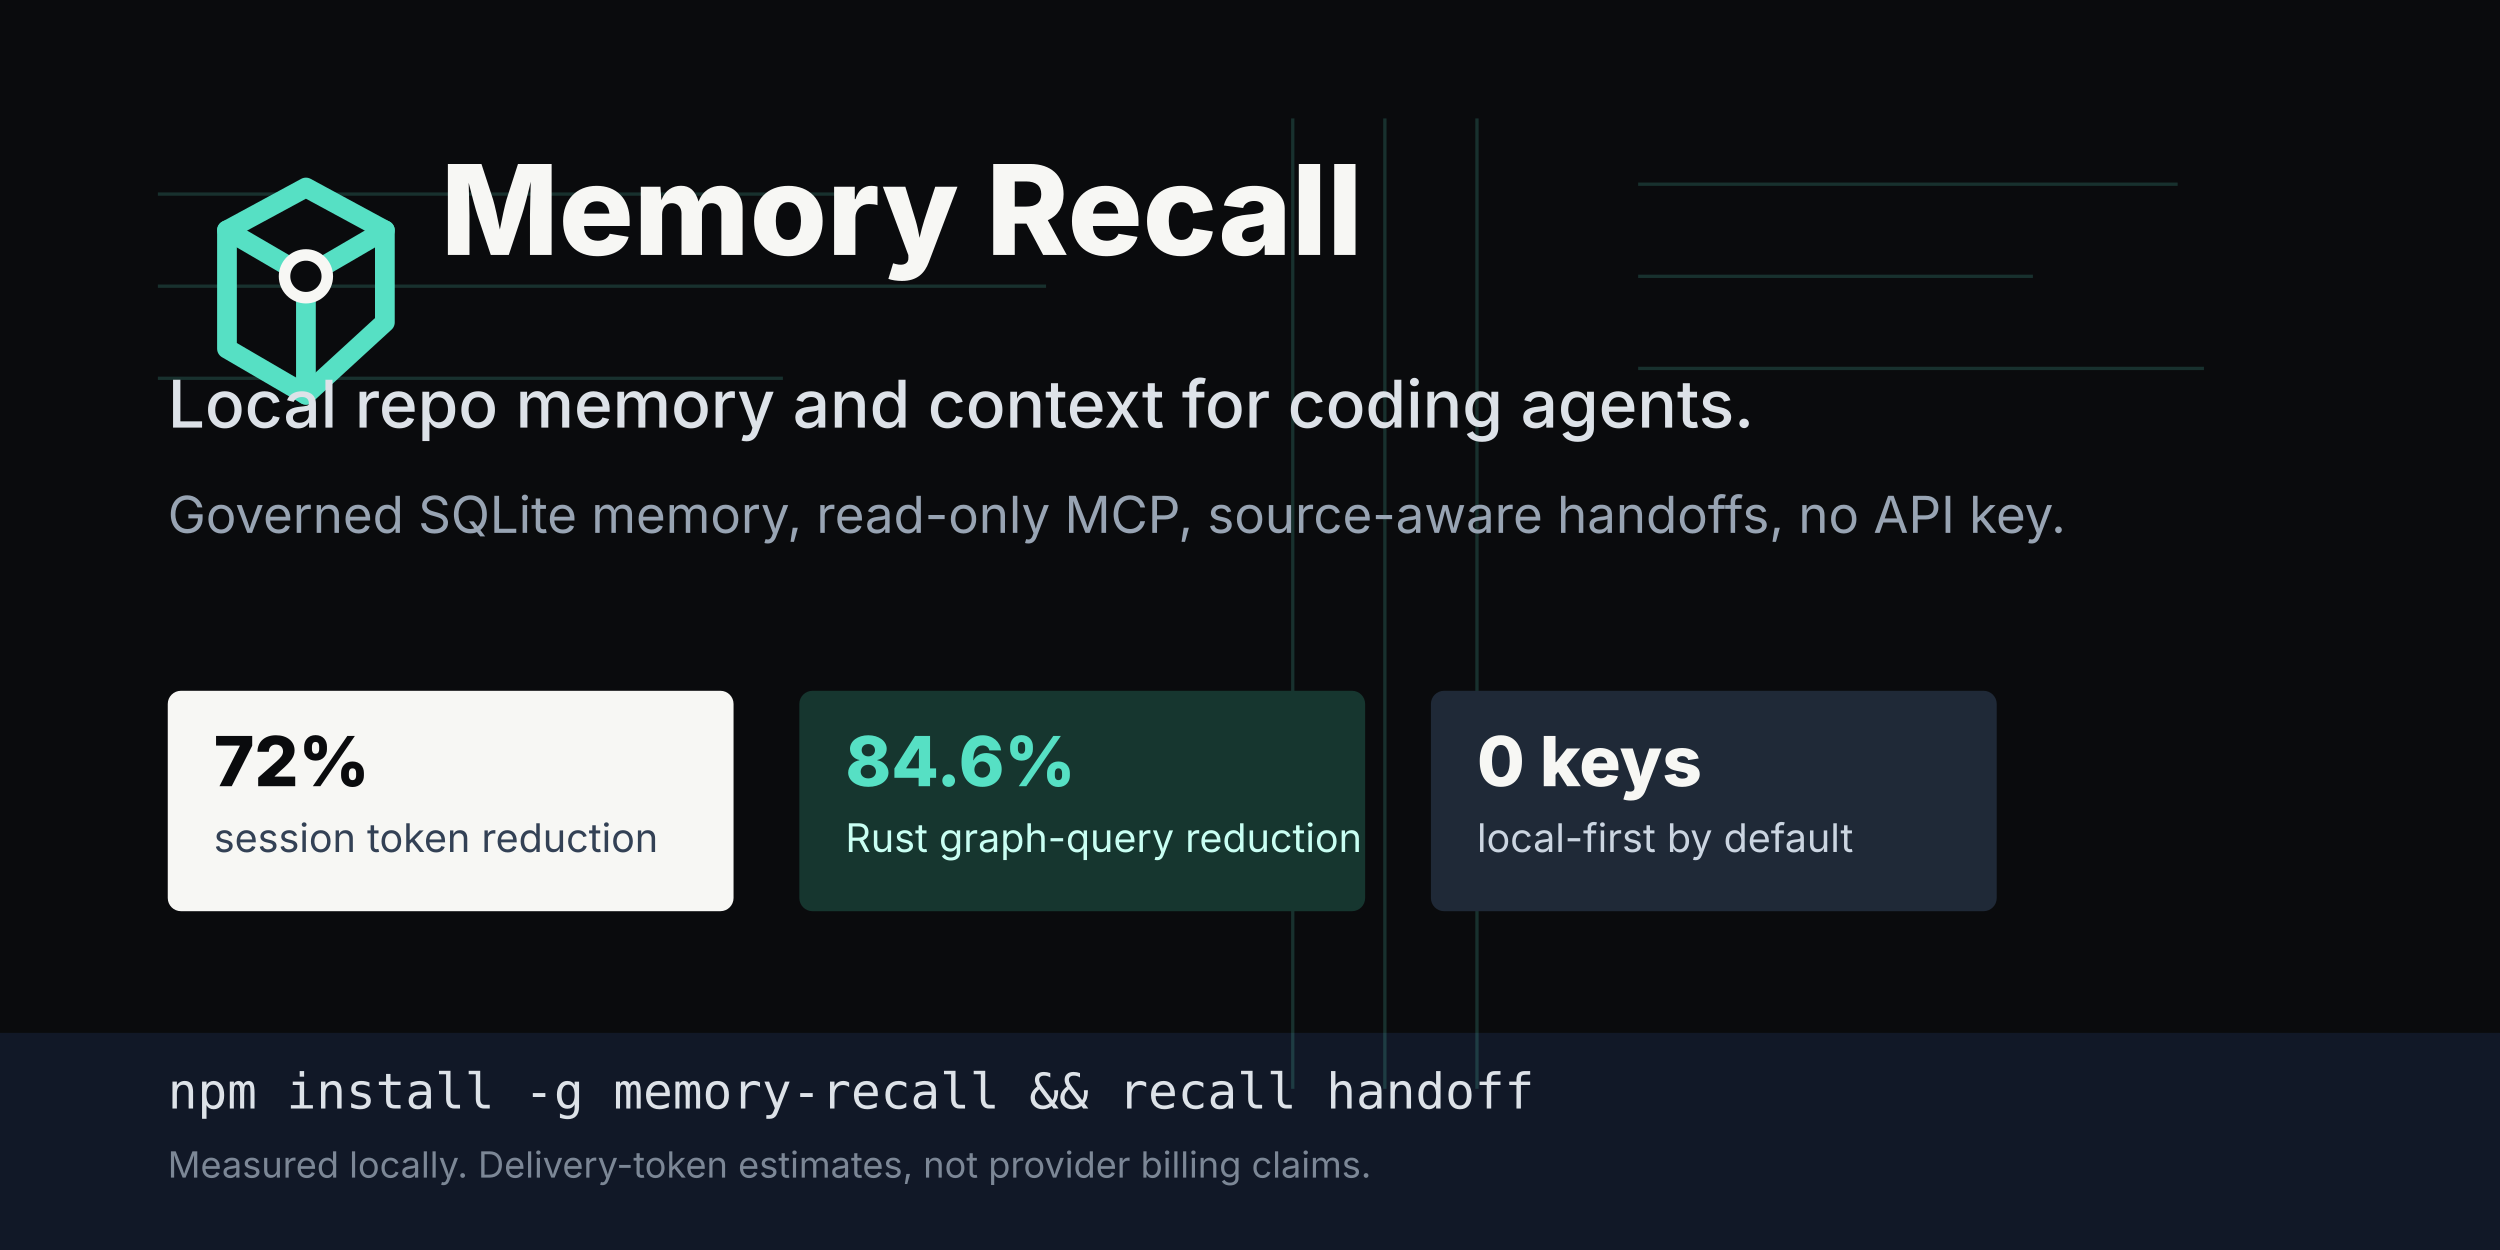
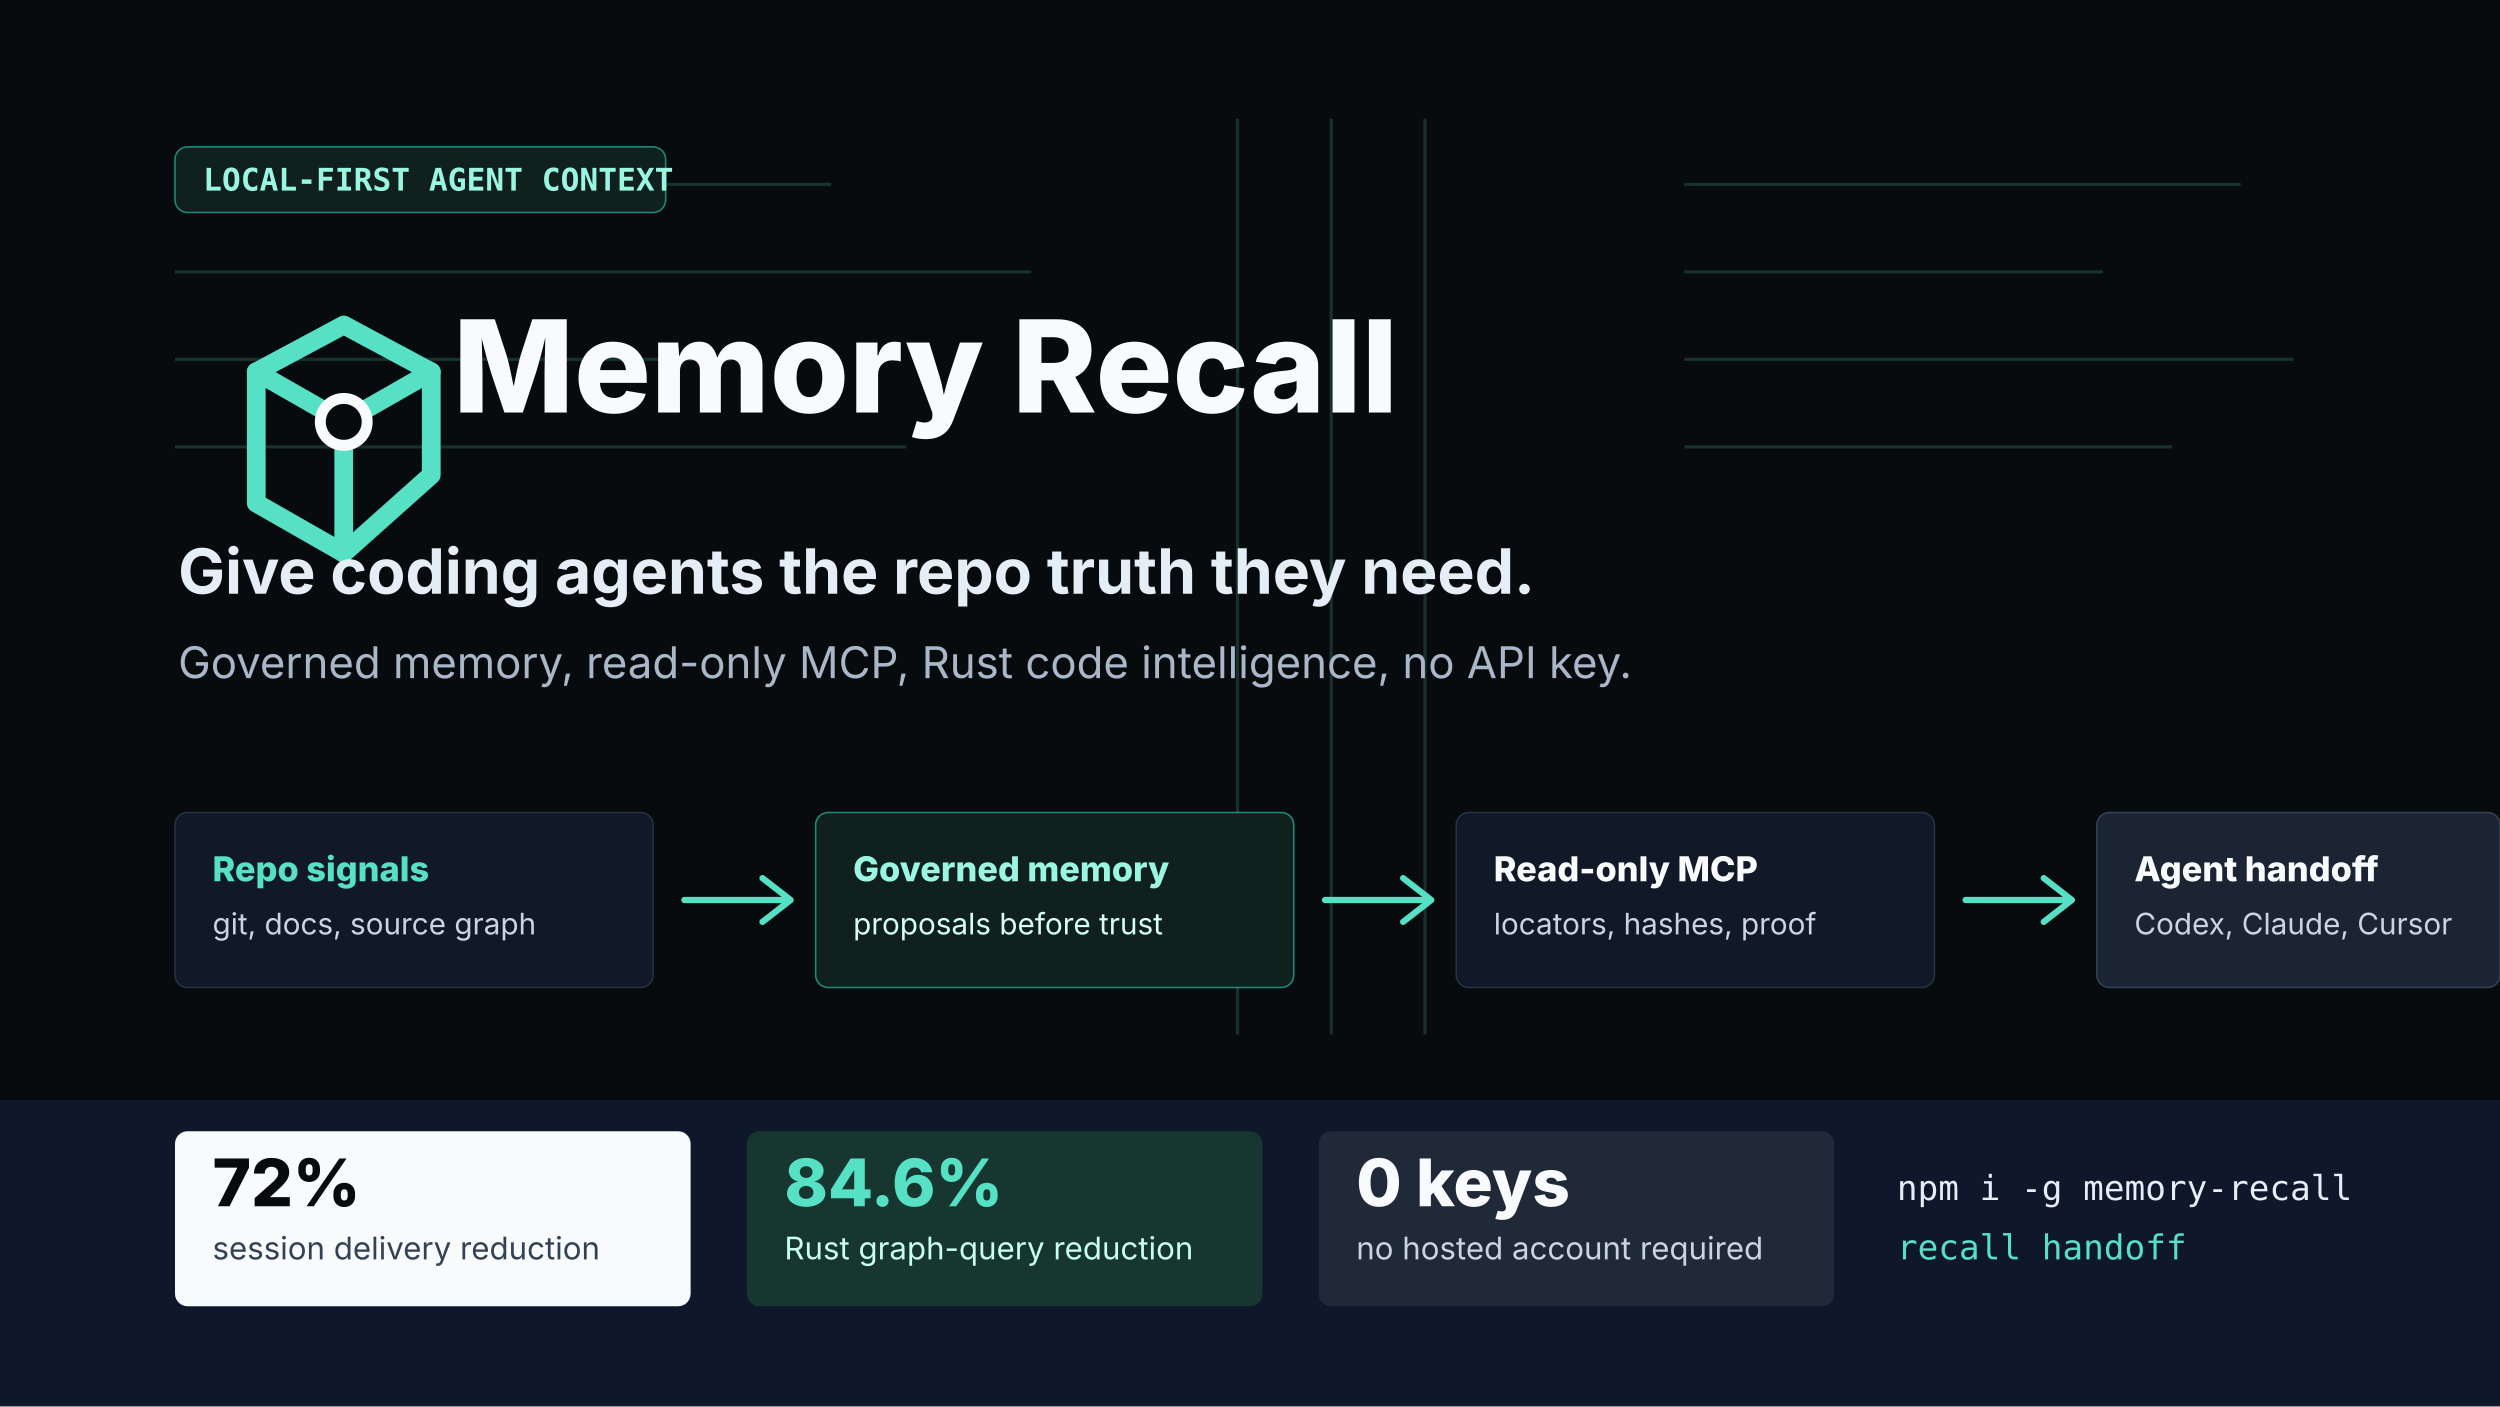
- <svg xmlns="http://www.w3.org/2000/svg" viewBox="0 0 1520 760" role="img" aria-labelledby="title desc">
-   <rect width="1520" height="760" rx="0" fill="#0A0B0D" />
-   <path d="M0 628h1520v132H0z" fill="#111827" />
+ <svg xmlns="http://www.w3.org/2000/svg" viewBox="0 0 1600 900" role="img" aria-labelledby="title desc">
+   <rect width="1600" height="900" fill="#080B0D" />
+   <path d="M0 704h1600v196H0z" fill="#0F172A" />
  <g opacity=".18" fill="none" stroke="#56E0C4" stroke-width="2">
-     <path d="M96 118h420M96 174h540M96 230h380M996 112h328M996 168h240M996 224h344" />
-     <path d="M786 72v590M842 72v590M898 72v590" />
+     <path d="M112 118h420M112 174h548M112 230h356M112 286h468" />
+     <path d="M1078 118h356M1078 174h268M1078 230h390M1078 286h312" />
+     <path d="M792 76v586M852 76v586M912 76v586" />
  </g>
-   <g transform="translate(100 90)">
+   <g transform="translate(112 94)">
+     <rect x="0" y="0" width="314" height="42" rx="8" fill="#10201D" stroke="#1F8A77" />
+     <text x="18" y="28" fill="#9AF5E1" font-family="ui-monospace, SFMono-Regular, Menlo, Consolas, monospace" font-size="20" font-weight="700">LOCAL-FIRST AGENT CONTEXT</text>
+   </g>
+   <g transform="translate(112 178)">
    <g fill="none" stroke="#56E0C4" stroke-width="12" stroke-linecap="round" stroke-linejoin="round">
-       <path d="M38 50 86 24l48 26v56l-48 44-48-28Z" />
-       <path d="m38 50 48 28 48-28M86 78v72" />
+       <path d="M52 60 108 30l56 30v66l-56 50-56-32Z" />
+       <path d="m52 60 56 32 56-32M108 92v84" />
    </g>
-     <circle cx="86" cy="78" r="13" fill="#0A0B0D" stroke="#F7F7F4" stroke-width="7" />
+     <circle cx="108" cy="92" r="15" fill="#080B0D" stroke="#F8FAFC" stroke-width="7" />
  </g>
-   <text x="268" y="155" fill="#F7F7F4" font-family="ui-sans-serif, system-ui, -apple-system, Segoe UI, sans-serif" font-size="76" font-weight="760">Memory Recall</text>
-   <text x="102" y="260" fill="#DDE2E8" font-family="ui-sans-serif, system-ui, -apple-system, Segoe UI, sans-serif" font-size="40" font-weight="520">Local repo memory and context for coding agents.</text>
-   <text x="102" y="324" fill="#98A4B3" font-family="ui-sans-serif, system-ui, -apple-system, Segoe UI, sans-serif" font-size="31">Governed SQLite memory, read-only MCP, source-aware handoffs, no API key.</text>
-   <g transform="translate(102 420)" font-family="ui-sans-serif, system-ui, -apple-system, Segoe UI, sans-serif">
-     <rect width="344" height="134" rx="8" fill="#F7F7F4" />
-     <text x="28" y="58" fill="#0A0B0D" font-size="42" font-weight="760">72%</text>
-     <text x="28" y="98" fill="#334155" font-size="24">session token reduction</text>
-     <rect x="384" width="344" height="134" rx="8" fill="#16362F" />
-     <text x="412" y="58" fill="#56E0C4" font-size="42" font-weight="760">84.6%</text>
-     <text x="412" y="98" fill="#C9FFF3" font-size="24">Rust graph-query reduction</text>
-     <rect x="768" width="344" height="134" rx="8" fill="#1F2937" />
-     <text x="796" y="58" fill="#F7F7F4" font-size="42" font-weight="760">0 keys</text>
-     <text x="796" y="98" fill="#CBD5E1" font-size="24">local-first by default</text>
+   <text x="290" y="264" fill="#F8FAFC" font-family="ui-sans-serif, system-ui, -apple-system, Segoe UI, sans-serif" font-size="82" font-weight="800">Memory Recall</text>
+   <text x="114" y="380" fill="#E5EDF6" font-family="ui-sans-serif, system-ui, -apple-system, Segoe UI, sans-serif" font-size="40" font-weight="650">Give coding agents the repo truth they need.</text>
+   <text x="114" y="434" fill="#A9B7C8" font-family="ui-sans-serif, system-ui, -apple-system, Segoe UI, sans-serif" font-size="28">Governed memory, read-only MCP, Rust code intelligence, no API key.</text>
+   <g transform="translate(112 520)" font-family="ui-sans-serif, system-ui, -apple-system, Segoe UI, sans-serif">
+     <rect width="306" height="112" rx="8" fill="#111827" stroke="#263241" />
+     <text x="24" y="44" fill="#56E0C4" font-size="22" font-weight="800">Repo signals</text>
+     <text x="24" y="78" fill="#CBD5E1" font-size="19">git, docs, source graph</text>
+     <path d="M326 56h64" stroke="#56E0C4" stroke-width="4" stroke-linecap="round" />
+     <path d="m376 42 18 14-18 14" fill="none" stroke="#56E0C4" stroke-width="4" stroke-linecap="round" stroke-linejoin="round" />
+     <rect x="410" width="306" height="112" rx="8" fill="#10201D" stroke="#1F8A77" />
+     <text x="434" y="44" fill="#9AF5E1" font-size="22" font-weight="800">Governed memory</text>
+     <text x="434" y="78" fill="#D6FFF6" font-size="19">proposals before trust</text>
+     <path d="M736 56h64" stroke="#56E0C4" stroke-width="4" stroke-linecap="round" />
+     <path d="m786 42 18 14-18 14" fill="none" stroke="#56E0C4" stroke-width="4" stroke-linecap="round" stroke-linejoin="round" />
+     <rect x="820" width="306" height="112" rx="8" fill="#111827" stroke="#263241" />
+     <text x="844" y="44" fill="#F8FAFC" font-size="22" font-weight="800">Read-only MCP</text>
+     <text x="844" y="78" fill="#CBD5E1" font-size="19">locators, hashes, proof</text>
+     <path d="M1146 56h64" stroke="#56E0C4" stroke-width="4" stroke-linecap="round" />
+     <path d="m1196 42 18 14-18 14" fill="none" stroke="#56E0C4" stroke-width="4" stroke-linecap="round" stroke-linejoin="round" />
+     <rect x="1230" width="258" height="112" rx="8" fill="#1B2433" stroke="#334155" />
+     <text x="1254" y="44" fill="#F8FAFC" font-size="22" font-weight="800">Agent handoff</text>
+     <text x="1254" y="78" fill="#CBD5E1" font-size="19">Codex, Claude, Cursor</text>
  </g>
-   <text x="102" y="674" fill="#DDE2E8" font-family="ui-monospace, SFMono-Regular, Menlo, Consolas, monospace" font-size="30">npm install -g memory-recall  &amp;&amp;  recall handoff</text>
-   <text x="102" y="716" fill="#7C8796" font-family="ui-sans-serif, system-ui, -apple-system, Segoe UI, sans-serif" font-size="22">Measured locally. Delivery-token estimates, not provider billing claims.</text>
+   <g transform="translate(112 724)" font-family="ui-sans-serif, system-ui, -apple-system, Segoe UI, sans-serif">
+     <rect width="330" height="112" rx="8" fill="#F8FAFC" />
+     <text x="24" y="48" fill="#080B0D" font-size="42" font-weight="800">72%</text>
+     <text x="24" y="82" fill="#334155" font-size="20">session delivery reduction</text>
+     <rect x="366" width="330" height="112" rx="8" fill="#16362F" />
+     <text x="390" y="48" fill="#56E0C4" font-size="42" font-weight="800">84.6%</text>
+     <text x="390" y="82" fill="#C9FFF3" font-size="20">Rust graph-query reduction</text>
+     <rect x="732" width="330" height="112" rx="8" fill="#1F2937" />
+     <text x="756" y="48" fill="#F8FAFC" font-size="42" font-weight="800">0 keys</text>
+     <text x="756" y="82" fill="#CBD5E1" font-size="20">no hosted account required</text>
+     <text x="1102" y="44" fill="#E5EDF6" font-family="ui-monospace, SFMono-Regular, Menlo, Consolas, monospace" font-size="22">npm i -g memory-recall</text>
+     <text x="1102" y="82" fill="#56E0C4" font-family="ui-monospace, SFMono-Regular, Menlo, Consolas, monospace" font-size="22">recall handoff</text>
+   </g>
</svg>
